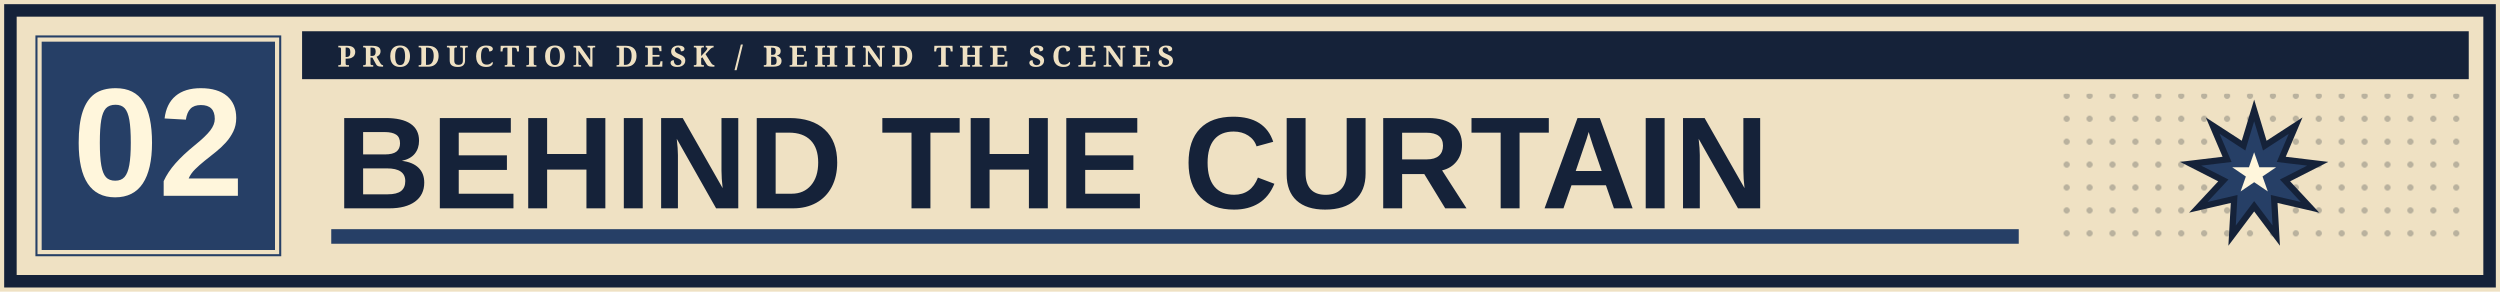
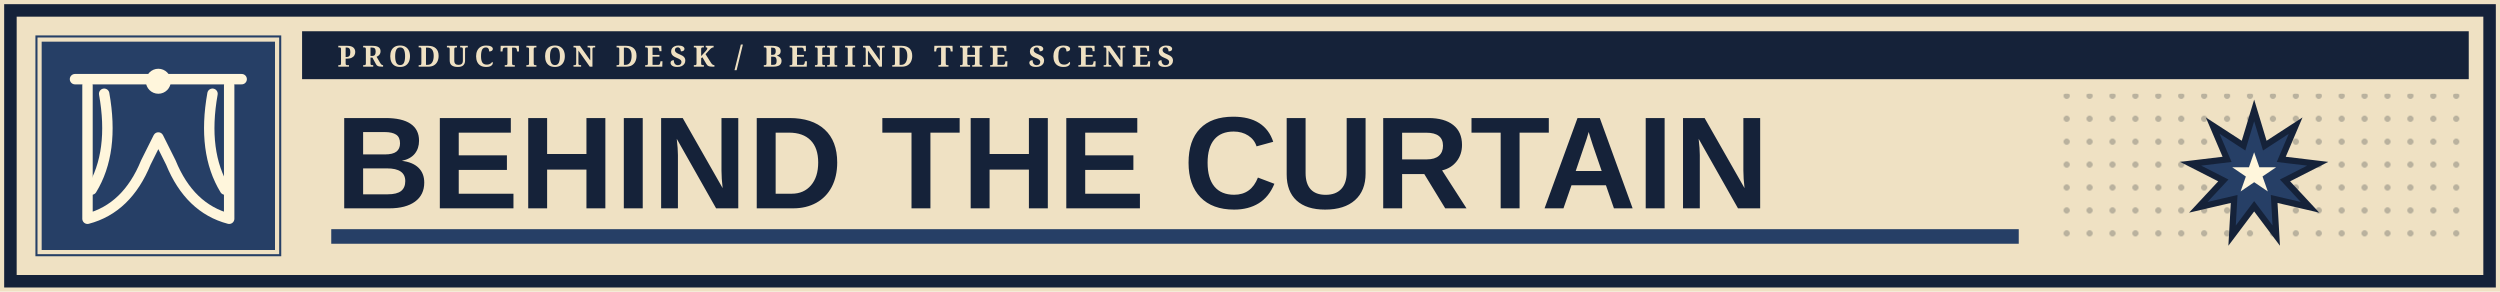
<svg xmlns="http://www.w3.org/2000/svg" viewBox="0 0 1200 140" role="img" aria-labelledby="t d">
  <defs>
    <pattern id="halftone" width="11" height="11" patternUnits="userSpaceOnUse">
      <circle cx="2" cy="2" r="1.5" fill="#101c2b" opacity=".24" />
    </pattern>
  </defs>
  <rect width="1200" height="140" fill="#efe1c3" />
  <rect x="5" y="5" width="1190" height="130" fill="none" stroke="#152239" stroke-width="6" />
  <rect x="17" y="17" width="118" height="106" fill="#263f66" />
  <rect x="19" y="19" width="114" height="102" fill="none" stroke="#efe1c3" stroke-width="2" />
-   <text x="76" y="94" text-anchor="middle" fill="#fff6dc" font-family="Impact,Arial,sans-serif" font-weight="900" font-size="74">02</text>
+   <g aria-hidden="true" stroke="#fff6dc" stroke-width="5" stroke-linejoin="round" stroke-linecap="round" fill="none">
+     <path d="M36 38 H116" />
+     <path d="M42 41 V105 Q61 100 70 78 L76 66 L82 78 Q91 100 110 105 V41" />
+     <path d="M50 45 Q55 73 44 91 M102 45 Q97 73 108 91" />
+     <circle cx="76" cy="39" r="6" fill="#fff6dc" stroke="none" />
+   </g>
  <rect x="145" y="15" width="1040" height="23" fill="#152239" />
  <text x="162" y="32" fill="#efe1c3" font-size="14" font-family="Georgia,serif" font-weight="700" letter-spacing="3">PRODUCTION DESK / BEHIND THE SCENES</text>
  <text x="161" y="100" fill="#152239" font-size="63" font-weight="900" letter-spacing=".4" font-family="Impact,'Arial Narrow',Arial,sans-serif">BEHIND THE CURTAIN</text>
  <rect x="159" y="110" width="810" height="7" fill="#263f66" />
  <rect x="986" y="45" width="200" height="76" fill="url(#halftone)" />
  <polygon points="1082.0,53.0 1087.1,69.9 1101.9,60.3 1095.0,76.5 1112.5,78.6 1096.8,86.6 1108.8,99.5 1091.6,95.5 1092.6,113.1 1082.0,99.0 1071.4,113.1 1072.4,95.5 1055.2,99.5 1067.2,86.6 1051.5,78.6 1069.0,76.5 1062.1,60.3 1076.9,69.9" fill="#263f66" stroke="#152239" stroke-width="3" />
  <text x="1082" y="90" text-anchor="middle" fill="#fff6dc" font-size="23" font-family="Georgia,serif" font-weight="900">★</text>
</svg>
